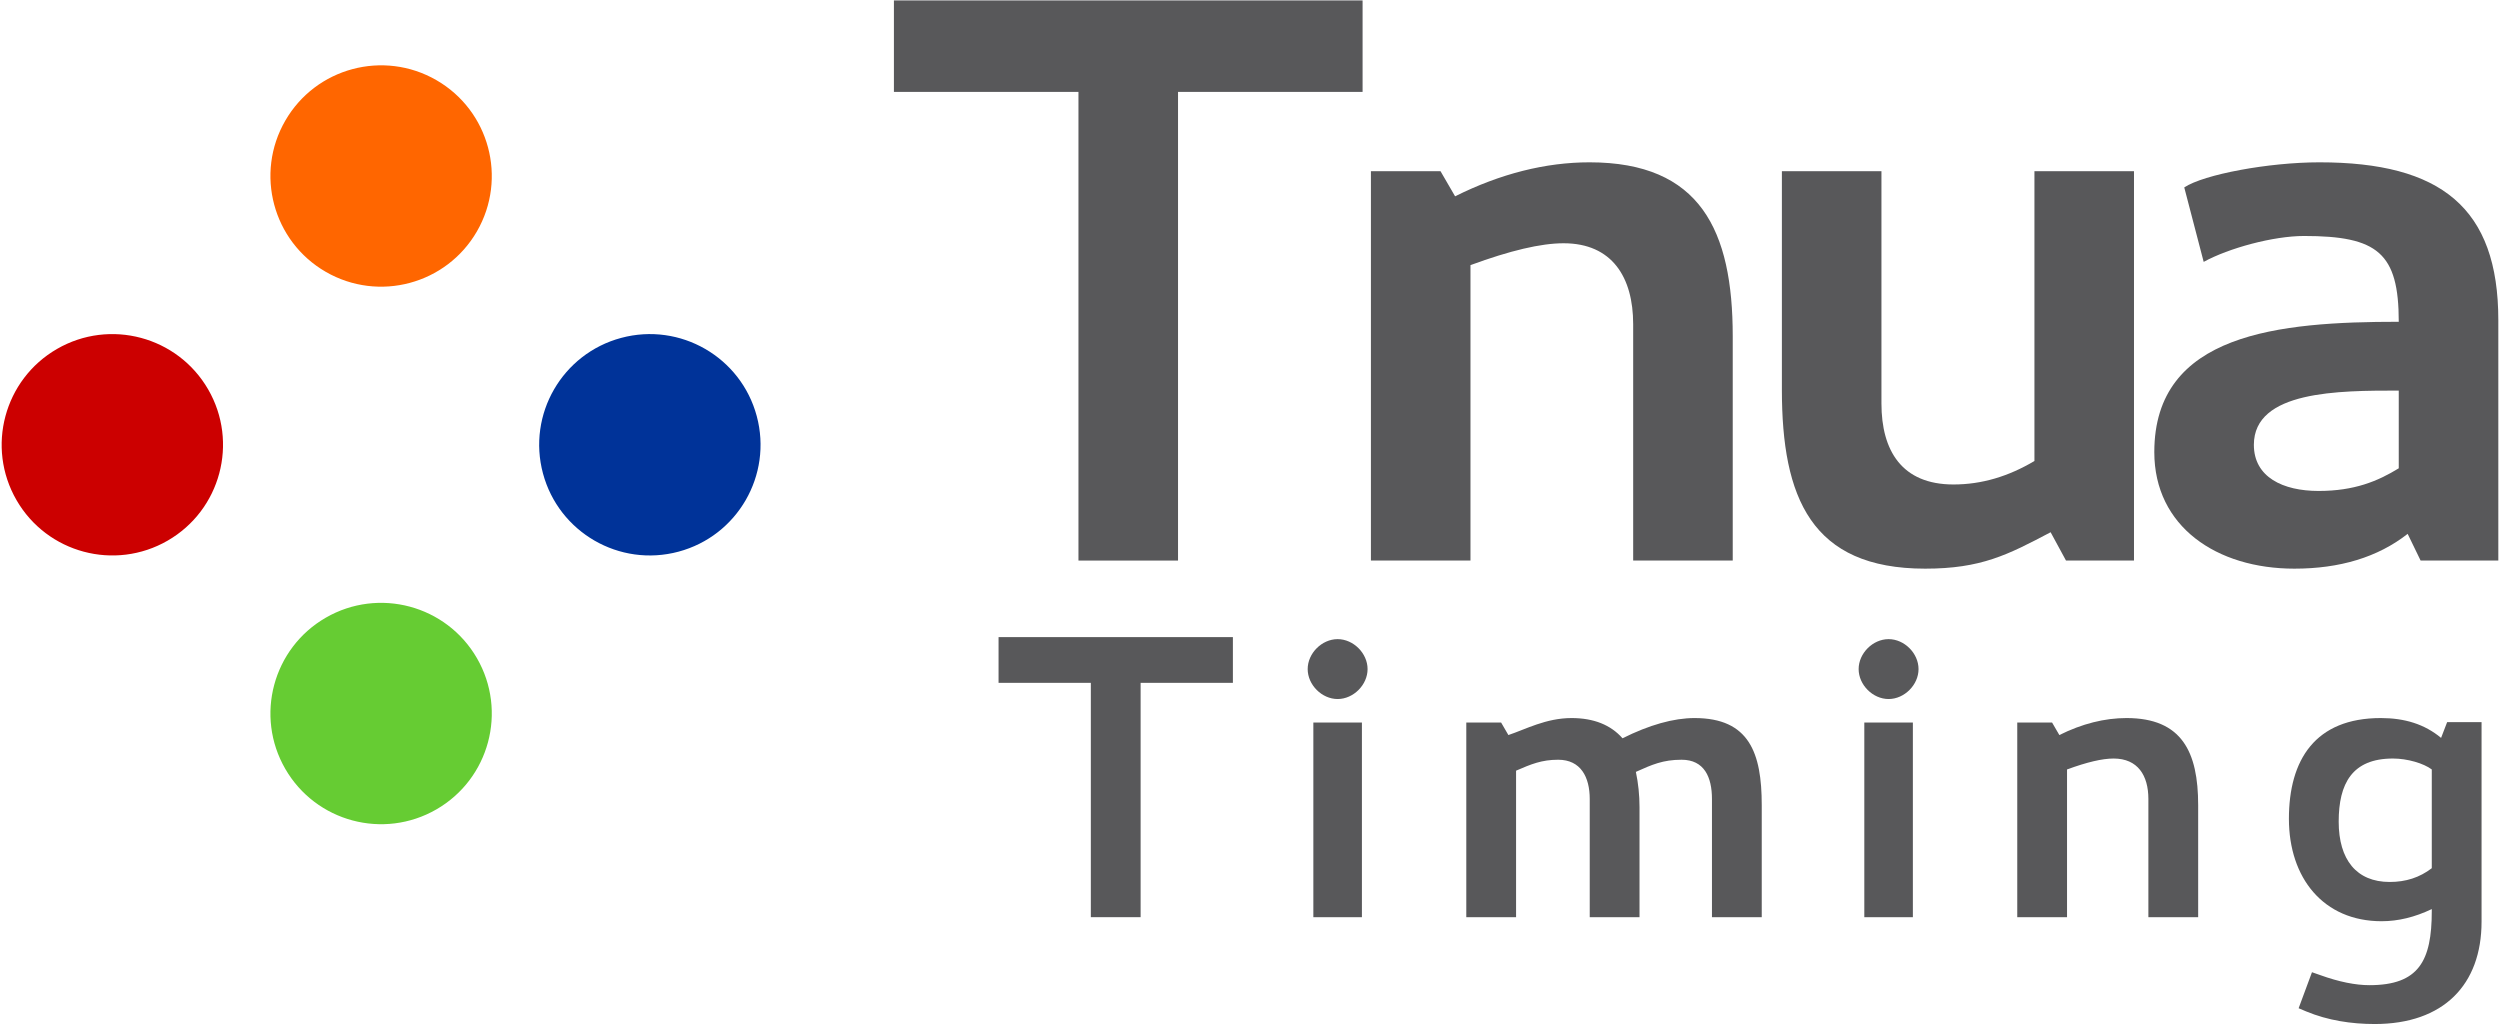
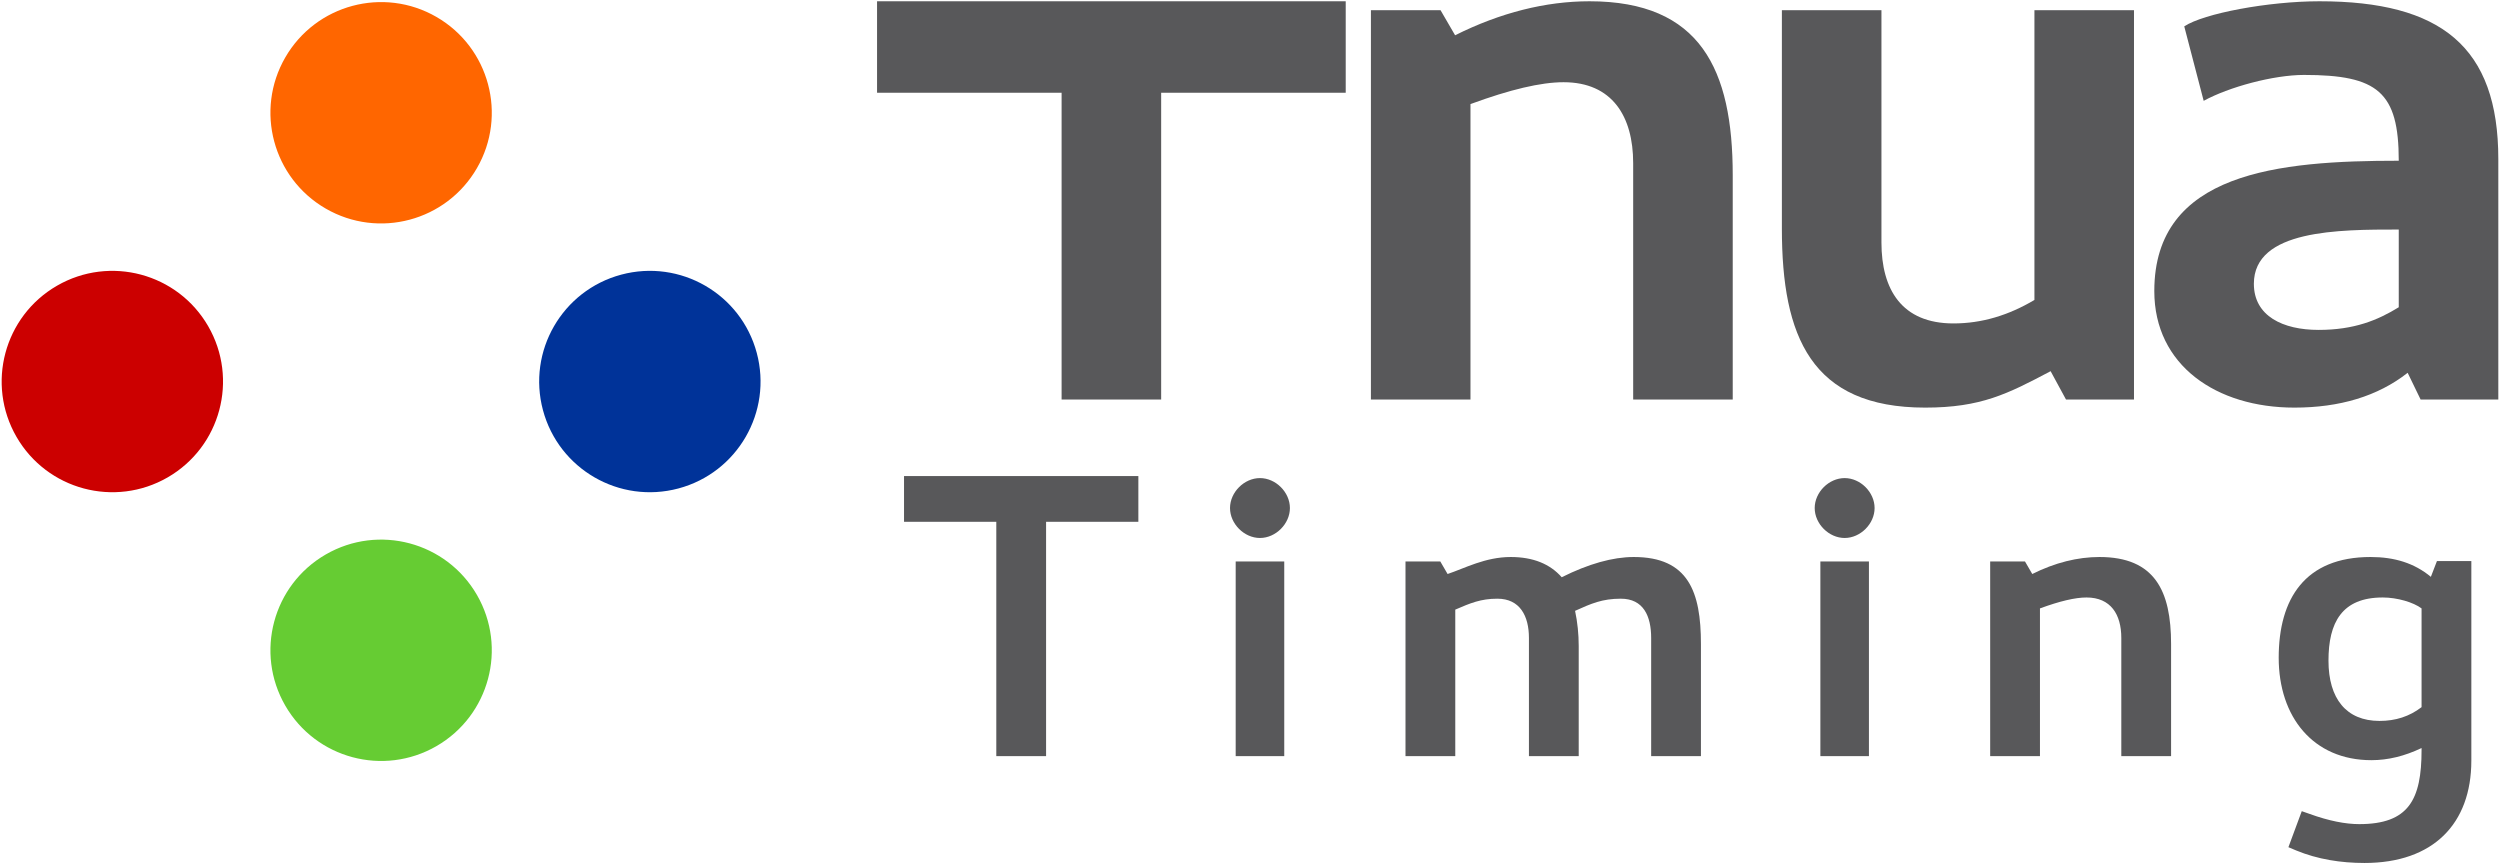
- <svg xmlns="http://www.w3.org/2000/svg" height="243" width="593" version="1.1" id="svg2" viewBox="0 0 593 243">
+ <svg xmlns="http://www.w3.org/2000/svg" viewBox="0 0 593 205" id="svg2" version="1.1" width="593" height="205">
  <defs id="defs16" />
-   <g transform="matrix(3.75,0,0,3.75,0.39858,15.5)" style="fill-opacity:1;stroke:none" id="g4148">
-     <circle r="7" transform="rotate(29.99999)" style="fill:#ff6600" cx="24.285" cy="-5.938" id="circle4150" />
-     <circle r="7" transform="rotate(150)" style="fill:#cc0000" cx="5.938" cy="-24.285" id="circle4152" />
-     <circle r="7" transform="rotate(75)" style="fill:#003399" cx="33.794" cy="-33.391" id="circle4154" />
-     <circle r="7" transform="rotate(-29.99999)" style="fill:#66cc33" cx="0.285" cy="47.507" id="circle4156" />
-   </g>
-   <g id="flowRoot835" style="font-style:normal;font-variant:normal;font-weight:normal;font-stretch:normal;font-size:96px;line-height:1.25;font-family:Cantarell;-inkscape-font-specification:Cantarell;letter-spacing:-12px;word-spacing:0px;fill:#58585a;fill-opacity:1;stroke:none" transform="translate(-20.86169,-248.4947)" aria-label="Tnua ">
-     <path id="path903" style="font-style:normal;font-variant:normal;font-weight:bold;font-stretch:normal;font-size:192px;font-family:Cantarell;-inkscape-font-specification:'Cantarell Bold';letter-spacing:-12px;fill:#58585a;fill-opacity:1" d="m 232.898,248.597 v 21.696 h 43.776 v 111.168 h 23.616 v -111.168 h 43.776 v -21.696 z" />
-     <path id="path905" style="font-style:normal;font-variant:normal;font-weight:bold;font-stretch:normal;font-size:192px;font-family:Cantarell;-inkscape-font-specification:'Cantarell Bold';letter-spacing:-12px;fill:#58585a;fill-opacity:1" d="m 431.867,328.277 c 0,-25.152 -7.68,-41.28 -33.984,-41.28 -10.368,0 -21.12,2.688 -31.872,8.064 l -3.456,-5.952 h -16.512 v 92.352 h 23.616 v -70.08 c 9.408,-3.456 16.704,-5.184 22.08,-5.184 11.52,0 16.512,8.064 16.512,19.2 v 56.064 h 23.616 z" />
-     <path id="path907" style="font-style:normal;font-variant:normal;font-weight:bold;font-stretch:normal;font-size:192px;font-family:Cantarell;-inkscape-font-specification:'Cantarell Bold';letter-spacing:-12px;fill:#58585a;fill-opacity:1" d="m 477.509,383.381 c 13.248,0 19.584,-3.264 29.76,-8.64 l 3.648,6.72 h 16.128 v -92.352 h -23.616 v 68.736 c -6.144,3.648 -12.48,5.568 -19.2,5.568 -12.288,0 -17.088,-8.064 -17.088,-19.2 v -55.104 h -23.616 v 51.84 c 0,25.536 6.912,42.432 33.984,42.432 z" />
-     <path id="path909" style="font-style:normal;font-variant:normal;font-weight:bold;font-stretch:normal;font-size:192px;font-family:Cantarell;-inkscape-font-specification:'Cantarell Bold';letter-spacing:-12px;fill:#58585a;fill-opacity:1" d="m 589.847,359.573 c -4.992,3.072 -10.56,5.376 -19.008,5.376 -8.448,0 -15.36,-3.264 -15.36,-10.944 0,-12.864 20.16,-12.864 34.368,-12.864 z m 0,-34.752 c -28.416,0 -57.984,2.688 -57.984,30.912 0,17.664 14.784,27.648 33.216,27.648 10.752,0 19.776,-2.688 26.88,-8.256 l 3.072,6.336 h 18.432 v -57.024 c 0,-26.688 -13.632,-37.44 -42.432,-37.44 -12.096,0 -27.456,2.88 -32.064,5.952 l 4.608,17.664 c 5.952,-3.264 16.512,-6.144 23.808,-6.144 17.472,0 22.464,4.032 22.464,20.352 z" />
-   </g>
-   <g id="flowRoot845" style="font-style:normal;font-variant:normal;font-weight:normal;font-stretch:normal;font-size:40px;line-height:1.25;font-family:Cantarell;-inkscape-font-specification:Cantarell;letter-spacing:0px;word-spacing:0px;fill:#58585a;fill-opacity:1;stroke:none" transform="translate(2.947833,-266.7487)" aria-label="Timing">
-     <path id="path912" style="font-style:normal;font-variant:normal;font-weight:bold;font-stretch:normal;font-size:96px;font-family:Cantarell;-inkscape-font-specification:'Cantarell Bold';letter-spacing:12px;fill:#58585a;fill-opacity:1" d="m 233.91,417.871 v 10.848 h 21.888 v 55.584 h 11.808 v -55.584 h 21.888 v -10.848 z" />
-     <path id="path914" style="font-style:normal;font-variant:normal;font-weight:bold;font-stretch:normal;font-size:96px;font-family:Cantarell;-inkscape-font-specification:'Cantarell Bold';letter-spacing:12px;fill:#58585a;fill-opacity:1" d="m 314.338,432.559 c 3.744,0 7.104,-3.36 7.104,-7.104 0,-3.744 -3.36,-7.104 -7.104,-7.104 -3.744,0 -7.104,3.36 -7.104,7.104 0,3.744 3.36,7.104 7.104,7.104 z m -5.76,5.568 v 46.176 h 11.52 v -46.176 z" />
-     <path id="path916" style="font-style:normal;font-variant:normal;font-weight:bold;font-stretch:normal;font-size:96px;font-family:Cantarell;-inkscape-font-specification:'Cantarell Bold';letter-spacing:12px;fill:#58585a;fill-opacity:1" d="m 369.817,437.071 c -6.048,0 -10.944,2.688 -14.976,4.032 l -1.728,-2.976 h -8.256 v 46.176 h 11.808 v -34.752 c 3.552,-1.536 6.048,-2.592 9.984,-2.592 5.376,0 7.488,4.128 7.488,9.312 v 28.032 h 11.808 v -26.112 c 0,-2.784 -0.288,-5.664 -0.864,-8.352 3.84,-1.728 6.432,-2.88 10.848,-2.88 5.376,0 7.2,4.128 7.2,9.312 v 28.032 h 11.808 v -26.592 c 0,-12.384 -2.976,-20.64 -15.936,-20.64 -4.992,0 -10.752,1.632 -17.088,4.8 -2.784,-3.168 -6.816,-4.8 -12.096,-4.8 z" />
-     <path id="path918" style="font-style:normal;font-variant:normal;font-weight:bold;font-stretch:normal;font-size:96px;font-family:Cantarell;-inkscape-font-specification:'Cantarell Bold';letter-spacing:12px;fill:#58585a;fill-opacity:1" d="m 445.026,432.559 c 3.744,0 7.104,-3.36 7.104,-7.104 0,-3.744 -3.36,-7.104 -7.104,-7.104 -3.744,0 -7.104,3.36 -7.104,7.104 0,3.744 3.36,7.104 7.104,7.104 z m -5.76,5.568 v 46.176 h 11.52 v -46.176 z" />
-     <path id="path920" style="font-style:normal;font-variant:normal;font-weight:bold;font-stretch:normal;font-size:96px;font-family:Cantarell;-inkscape-font-specification:'Cantarell Bold';letter-spacing:12px;fill:#58585a;fill-opacity:1" d="m 518.457,457.711 c 0,-12.576 -3.84,-20.64 -16.992,-20.64 -5.184,0 -10.56,1.344 -15.936,4.032 l -1.728,-2.976 h -8.256 v 46.176 h 11.808 v -35.04 c 4.704,-1.728 8.352,-2.592 11.04,-2.592 5.76,0 8.256,4.032 8.256,9.6 v 28.032 h 11.808 z" />
-     <path id="path922" style="font-style:normal;font-variant:normal;font-weight:bold;font-stretch:normal;font-size:96px;font-family:Cantarell;-inkscape-font-specification:'Cantarell Bold';letter-spacing:12px;fill:#58585a;fill-opacity:1" d="m 577.518,438.031 -1.44,3.744 c -3.936,-3.264 -8.64,-4.704 -14.304,-4.704 -15.552,0 -21.792,9.888 -21.792,23.904 0,14.016 8.16,24.288 21.984,24.288 3.936,0 7.872,-0.96 11.904,-2.88 v 0.48 c 0,11.808 -3.072,17.568 -14.784,17.568 -3.264,0 -7.2,-0.768 -11.712,-2.4 l -1.92,-0.672 -3.168,8.544 1.824,0.768 c 5.088,2.112 10.656,2.976 16.224,2.976 16.32,0 25.344,-9.312 25.344,-24.288 v -47.328 z m -3.648,11.232 v 23.424 c -2.88,2.208 -6.144,3.264 -9.984,3.264 -7.872,0 -12.096,-5.28 -12.096,-14.304 0,-9.024 3.168,-14.976 12.864,-14.976 3.456,0 7.296,1.152 9.216,2.592 z" />
+   <g transform="translate(-9.5005737e-7,-5e-6)" id="g1037">
+     <g transform="matrix(3.75,0,0,3.75,0.3985843,0.4999957)" style="fill-opacity:1;stroke:none" id="g4148">
+       <circle r="7" transform="rotate(29.99999)" style="fill:#ff6600" cx="24.285" cy="-5.938" id="circle4150" />
+       <circle r="7" transform="rotate(150)" style="fill:#cc0000" cx="5.938" cy="-24.285" id="circle4152" />
+       <circle r="7" transform="rotate(75)" style="fill:#003399" cx="33.794" cy="-33.391" id="circle4154" />
+       <circle r="7" transform="rotate(-29.99999)" style="fill:#66cc33" cx="0.285" cy="47.507" id="circle4156" />
+     </g>
+     <g id="g1018">
+       <g transform="translate(-303.5,-231.7)" id="g923">
+         <path id="path903" d="m 511.537,232.002 v 21.697 h 43.775 v 72.768 h 23.615 v -72.768 h 43.777 v -21.697 z" style="font-style:normal;font-variant:normal;font-weight:bold;font-stretch:normal;font-size:192px;line-height:1.25;font-family:Cantarell;-inkscape-font-specification:'Cantarell Bold';letter-spacing:-12px;word-spacing:0px;fill:#58585a;fill-opacity:1;stroke:none" />
+         <path d="m 714.505,273.282 c 0,-25.152 -7.68,-41.28 -33.984,-41.28 -10.368,0 -21.12,2.688 -31.872,8.064 l -3.456,-5.952 h -16.512 v 92.352 h 23.616 v -70.08 c 9.408,-3.456 16.704,-5.184 22.08,-5.184 11.52,0 16.512,8.064 16.512,19.2 v 56.064 h 23.616 z" style="font-style:normal;font-variant:normal;font-weight:bold;font-stretch:normal;font-size:192px;line-height:1.25;font-family:Cantarell;-inkscape-font-specification:'Cantarell Bold';letter-spacing:-12px;word-spacing:0px;fill:#58585a;fill-opacity:1;stroke:none" id="path905" />
+         <path d="m 760.147,328.386 c 13.248,0 19.584,-3.264 29.76,-8.64 l 3.648,6.72 h 16.128 v -92.352 h -23.616 v 68.736 c -6.144,3.648 -12.48,5.568 -19.2,5.568 -12.288,0 -17.088,-8.064 -17.088,-19.2 v -55.104 h -23.616 v 51.84 c 0,25.536 6.912,42.432 33.984,42.432 z" style="font-style:normal;font-variant:normal;font-weight:bold;font-stretch:normal;font-size:192px;line-height:1.25;font-family:Cantarell;-inkscape-font-specification:'Cantarell Bold';letter-spacing:-12px;word-spacing:0px;fill:#58585a;fill-opacity:1;stroke:none" id="path907" />
+         <path d="m 872.485,304.578 c -4.992,3.072 -10.56,5.376 -19.008,5.376 -8.448,0 -15.36,-3.264 -15.36,-10.944 0,-12.864 20.16,-12.864 34.368,-12.864 z m 0,-34.752 c -28.416,0 -57.984,2.688 -57.984,30.912 0,17.664 14.784,27.648 33.216,27.648 10.752,0 19.776,-2.688 26.88,-8.256 l 3.072,6.336 h 18.432 v -57.024 c 0,-26.688 -13.632,-37.44 -42.432,-37.44 -12.096,0 -27.456,2.88 -32.064,5.952 l 4.608,17.664 c 5.952,-3.264 16.512,-6.144 23.808,-6.144 17.472,0 22.464,4.032 22.464,20.352 z" style="font-style:normal;font-variant:normal;font-weight:bold;font-stretch:normal;font-size:192px;line-height:1.25;font-family:Cantarell;-inkscape-font-specification:'Cantarell Bold';letter-spacing:-12px;word-spacing:0px;fill:#58585a;fill-opacity:1;stroke:none" id="path909" />
+       </g>
+       <path d="m 214.435,112.922 v 10.848 h 21.888 v 55.584 h 11.808 v -55.584 h 21.888 v -10.848 z" style="font-style:normal;font-variant:normal;font-weight:bold;font-stretch:normal;font-size:96px;line-height:1.25;font-family:Cantarell;-inkscape-font-specification:'Cantarell Bold';letter-spacing:16px;word-spacing:0px;fill:#58585a;fill-opacity:1;stroke:none" id="path988" />
+       <path d="m 298.864,127.61 c 3.744,0 7.104,-3.36 7.104,-7.104 0,-3.744 -3.36,-7.104 -7.104,-7.104 -3.744,0 -7.104,3.36 -7.104,7.104 0,3.744 3.36,7.104 7.104,7.104 z m -5.76,5.568 v 46.176 h 11.52 v -46.176 z" style="font-style:normal;font-variant:normal;font-weight:bold;font-stretch:normal;font-size:96px;line-height:1.25;font-family:Cantarell;-inkscape-font-specification:'Cantarell Bold';letter-spacing:16px;word-spacing:0px;fill:#58585a;fill-opacity:1;stroke:none" id="path990" />
+       <path d="m 358.343,132.122 c -6.048,0 -10.944,2.688 -14.976,4.032 l -1.728,-2.976 h -8.256 v 46.176 h 11.808 v -34.752 c 3.552,-1.536 6.048,-2.592 9.984,-2.592 5.376,0 7.488,4.128 7.488,9.312 v 28.032 h 11.808 v -26.112 c 0,-2.784 -0.288,-5.664 -0.864,-8.352 3.84,-1.728 6.432,-2.88 10.848,-2.88 5.376,0 7.2,4.128 7.2,9.312 v 28.032 h 11.808 v -26.592 c 0,-12.384 -2.976,-20.64 -15.936,-20.64 -4.992,0 -10.752,1.632 -17.088,4.8 -2.784,-3.168 -6.816,-4.8 -12.096,-4.8 z" style="font-style:normal;font-variant:normal;font-weight:bold;font-stretch:normal;font-size:96px;line-height:1.25;font-family:Cantarell;-inkscape-font-specification:'Cantarell Bold';letter-spacing:16px;word-spacing:0px;fill:#58585a;fill-opacity:1;stroke:none" id="path992" />
+       <path d="m 437.551,127.61 c 3.744,0 7.104,-3.36 7.104,-7.104 0,-3.744 -3.36,-7.104 -7.104,-7.104 -3.744,0 -7.104,3.36 -7.104,7.104 0,3.744 3.36,7.104 7.104,7.104 z m -5.76,5.568 v 46.176 h 11.52 v -46.176 z" style="font-style:normal;font-variant:normal;font-weight:bold;font-stretch:normal;font-size:96px;line-height:1.25;font-family:Cantarell;-inkscape-font-specification:'Cantarell Bold';letter-spacing:16px;word-spacing:0px;fill:#58585a;fill-opacity:1;stroke:none" id="path994" />
+       <path d="m 514.982,152.762 c 0,-12.576 -3.84,-20.64 -16.992,-20.64 -5.184,0 -10.56,1.344 -15.936,4.032 l -1.728,-2.976 h -8.256 v 46.176 h 11.808 v -35.04 c 4.704,-1.728 8.352,-2.592 11.04,-2.592 5.76,0 8.256,4.032 8.256,9.6 v 28.032 h 11.808 z" style="font-style:normal;font-variant:normal;font-weight:bold;font-stretch:normal;font-size:96px;line-height:1.25;font-family:Cantarell;-inkscape-font-specification:'Cantarell Bold';letter-spacing:16px;word-spacing:0px;fill:#58585a;fill-opacity:1;stroke:none" id="path996" />
+       <path d="m 578.043,133.082 -1.44,3.744 c -3.936,-3.264 -8.64,-4.704 -14.304,-4.704 -15.552,0 -21.792,9.888 -21.792,23.904 0,14.016 8.16,24.288 21.984,24.288 3.936,0 7.872,-0.96 11.904,-2.88 v 0.48 c 0,11.808 -3.072,17.568 -14.784,17.568 -3.264,0 -7.2,-0.768 -11.712,-2.4 l -1.92,-0.672 -3.168,8.544 1.824,0.768 c 5.088,2.112 10.656,2.976 16.224,2.976 16.32,0 25.344,-9.312 25.344,-24.288 v -47.328 z m -3.648,11.232 v 23.424 c -2.88,2.208 -6.144,3.264 -9.984,3.264 -7.872,0 -12.096,-5.28 -12.096,-14.304 0,-9.024 3.168,-14.976 12.864,-14.976 3.456,0 7.296,1.152 9.216,2.592 z" style="font-style:normal;font-variant:normal;font-weight:bold;font-stretch:normal;font-size:96px;line-height:1.25;font-family:Cantarell;-inkscape-font-specification:'Cantarell Bold';letter-spacing:16px;word-spacing:0px;fill:#58585a;fill-opacity:1;stroke:none" id="path998" />
+     </g>
  </g>
</svg>
